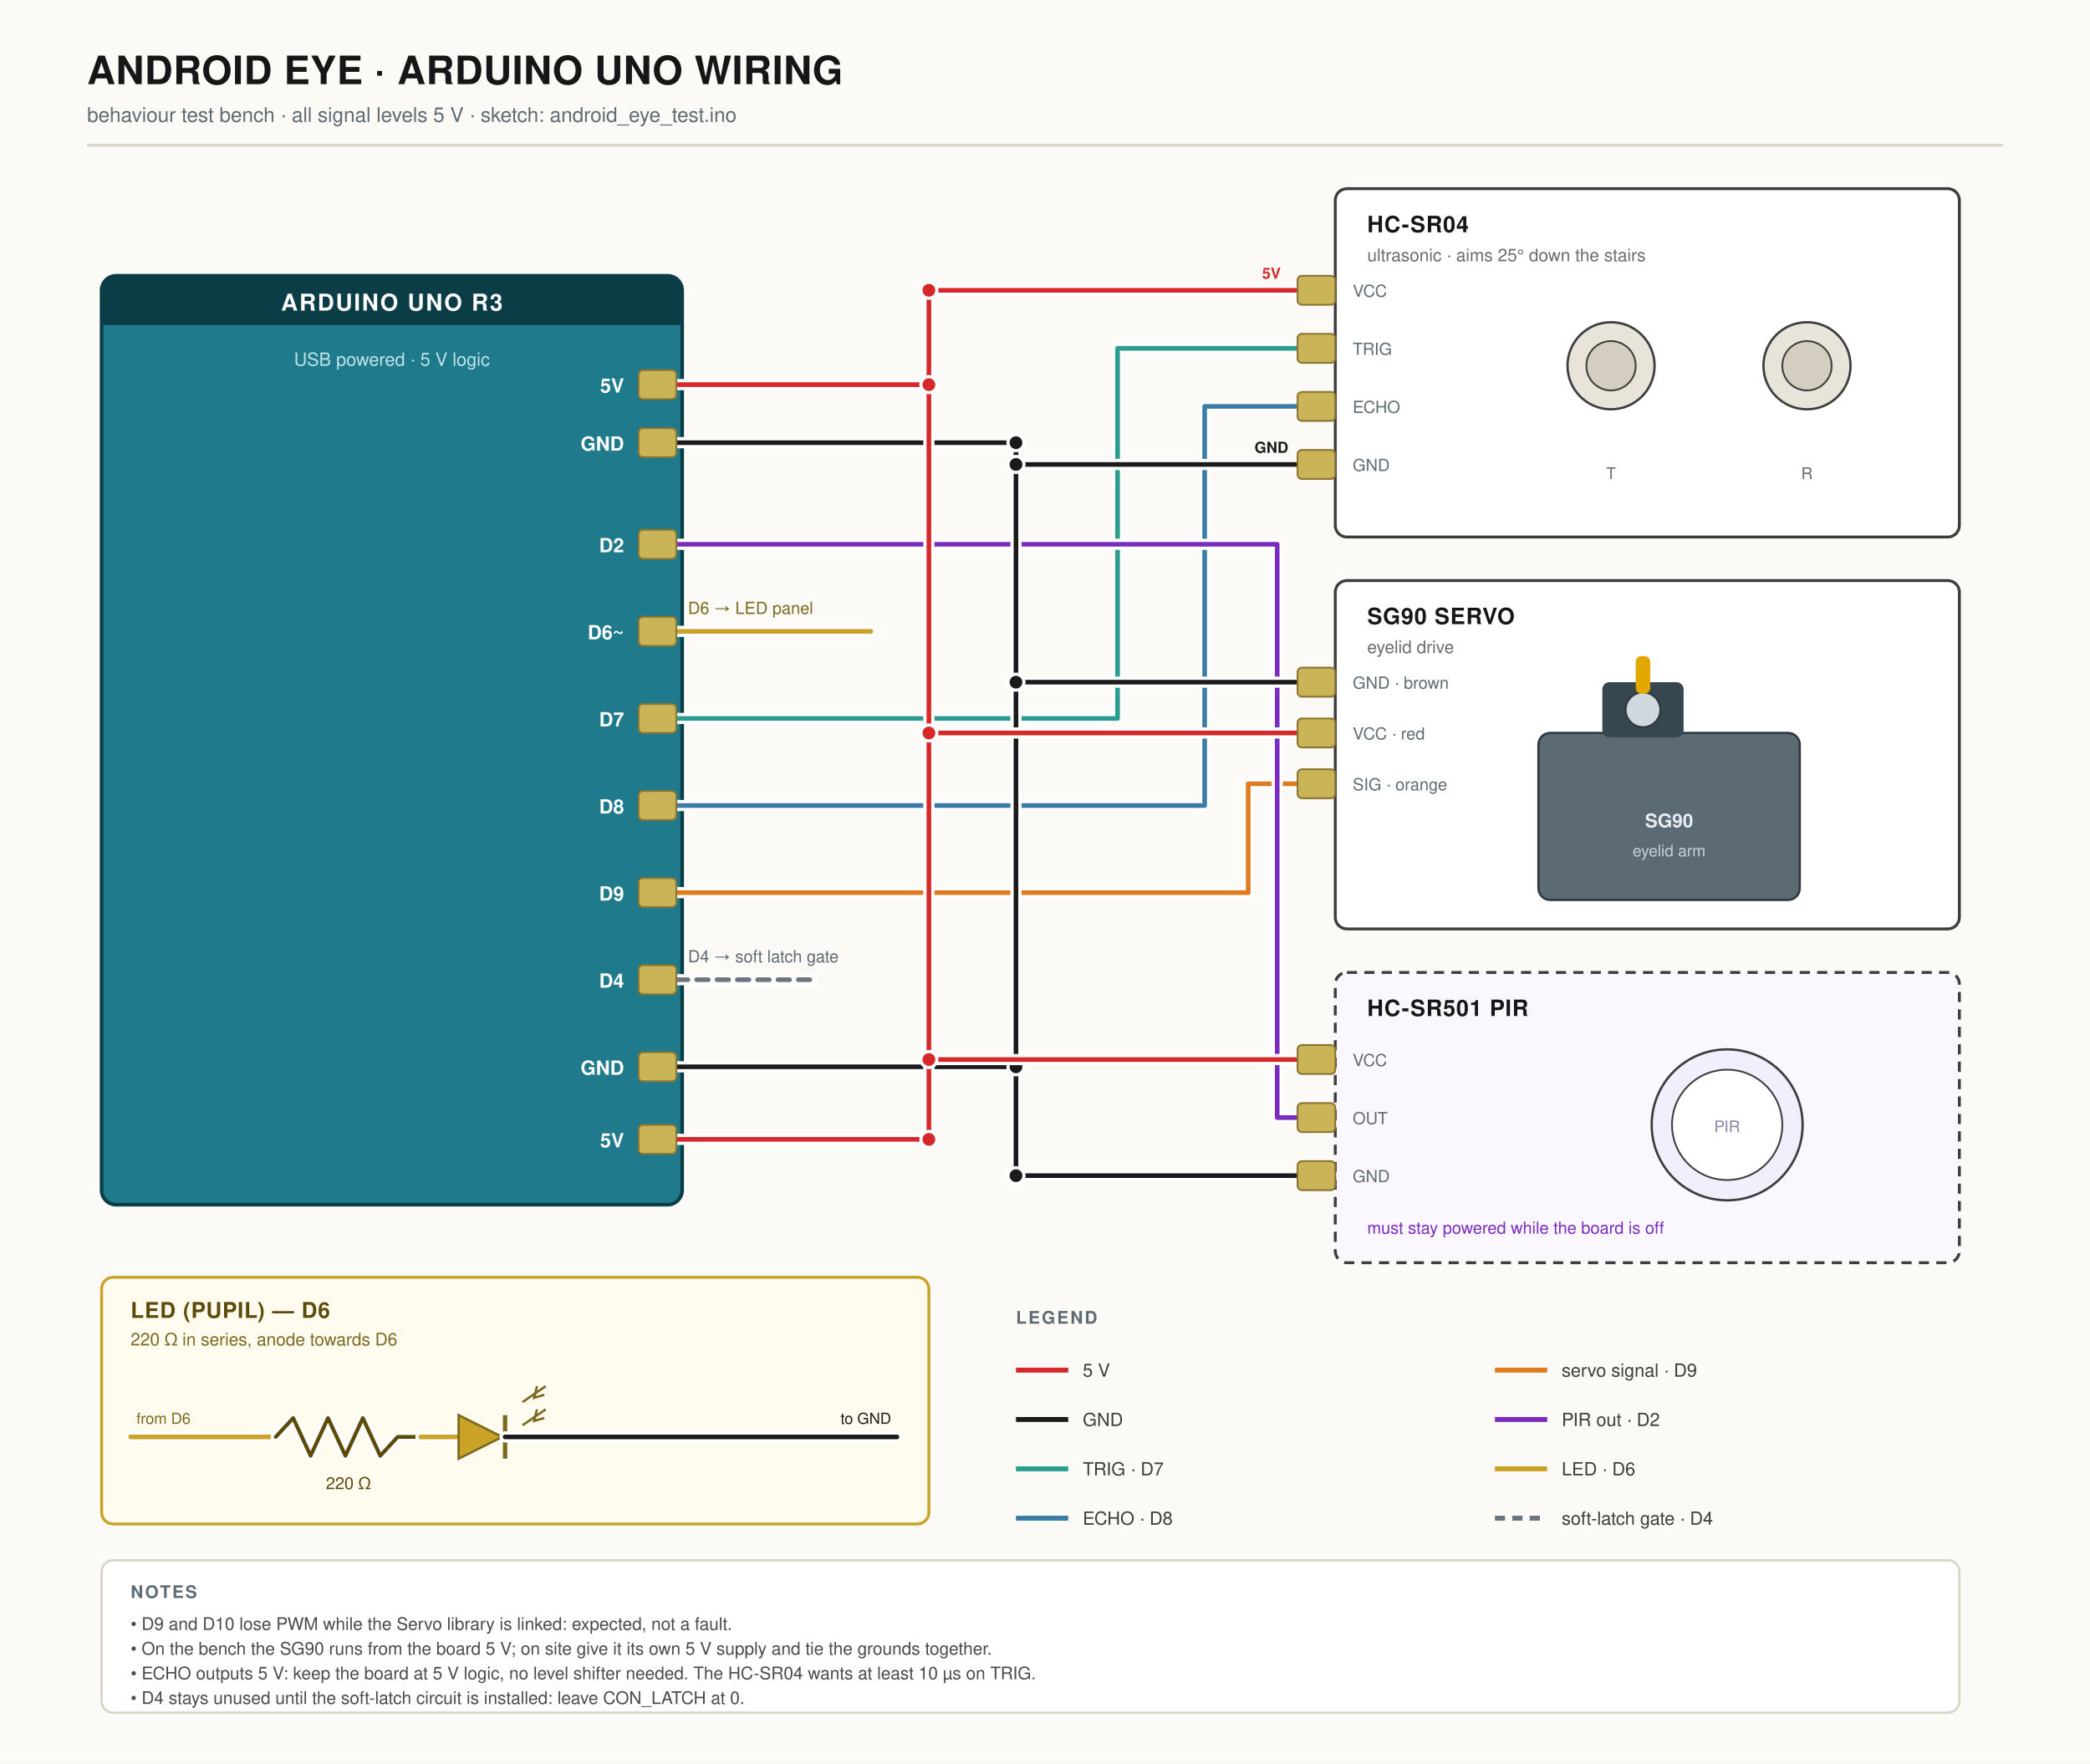
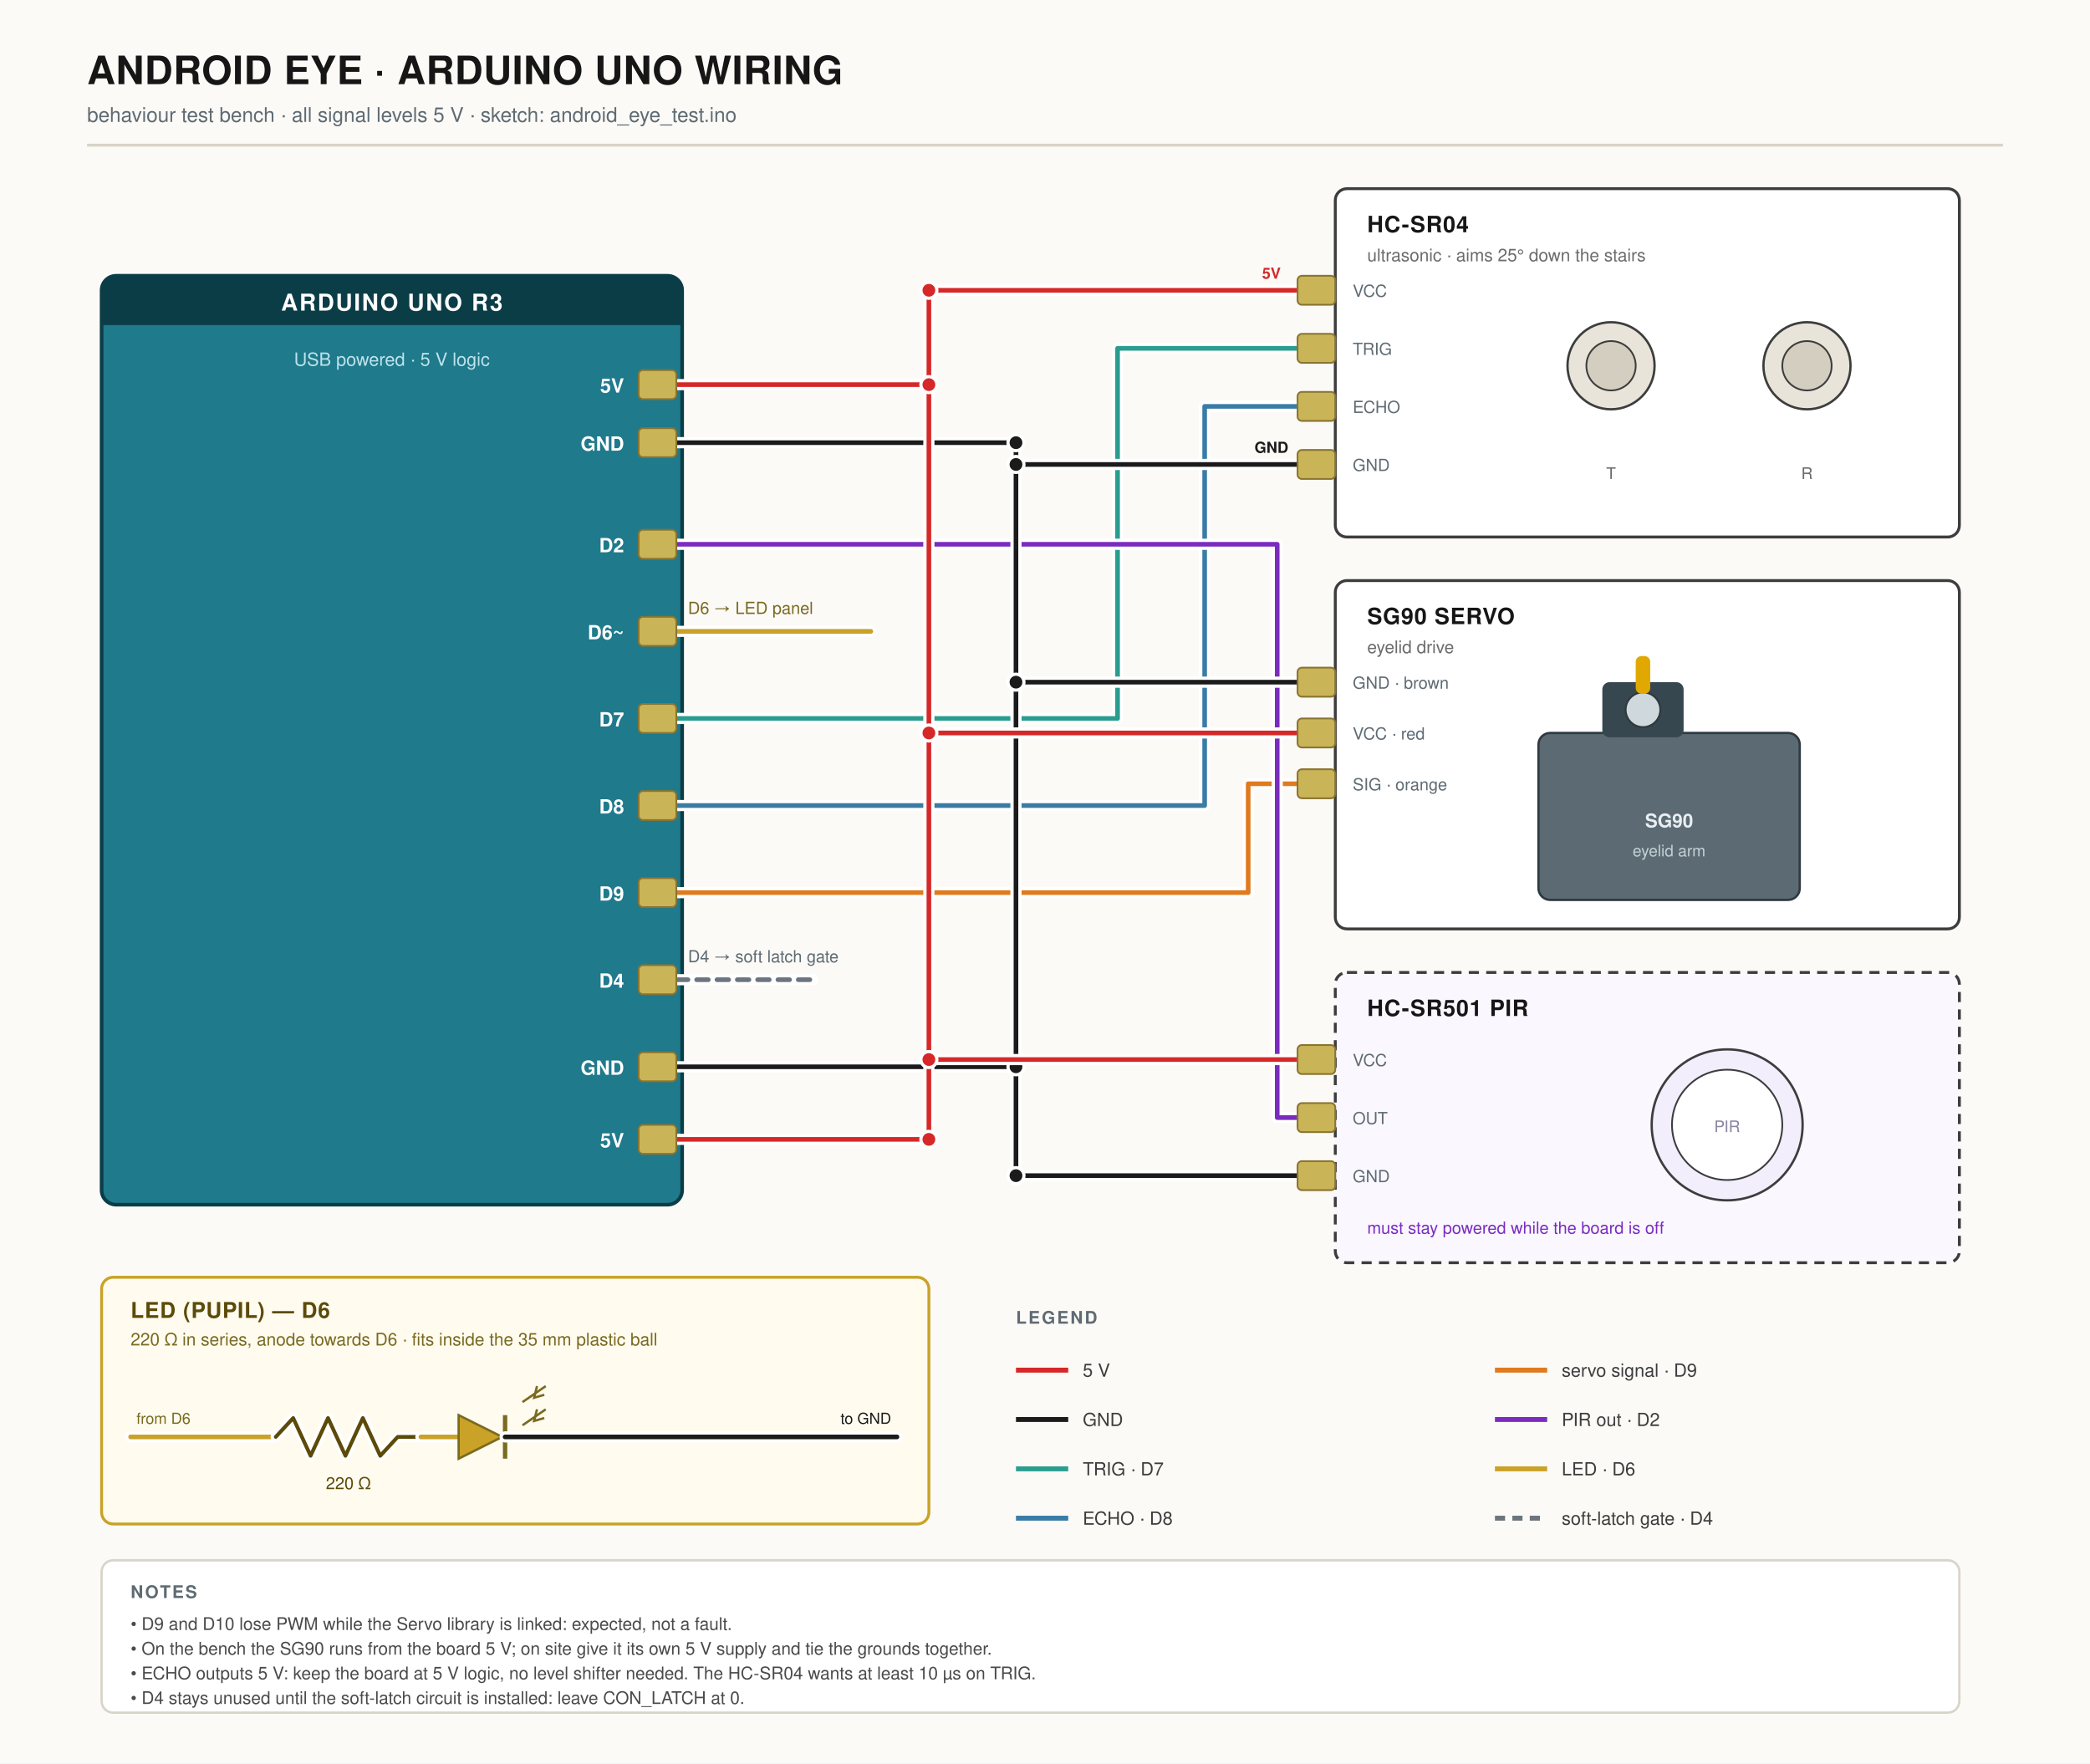
<svg xmlns="http://www.w3.org/2000/svg" width="1440" height="1215" viewBox="0 0 1440 1215" font-family="Helvetica Neue, Helvetica, Arial, sans-serif">
  <rect width="1440" height="1215" fill="#fbfaf7" />
  <text x="60" y="58" font-size="27" fill="#161616" text-anchor="start" font-weight="bold" letter-spacing="0.3">ANDROID EYE · ARDUINO UNO WIRING</text>
  <text x="60" y="84" font-size="14" fill="#5f6b73" text-anchor="start" font-weight="normal">behaviour test bench · all signal levels 5 V · sketch: android_eye_test.ino</text>
  <path d="M 60 100 L 1380 100" stroke="#d9d4c8" stroke-width="2" />
  <rect x="70" y="190" width="400" height="640" rx="10" fill="#1f7a8c" stroke="#0b3d47" stroke-width="2.5" />
  <path d="M 70 224 L 70 200 Q 70 190 80 190 L 460 190 Q 470 190 470 200 L 470 224 Z" fill="#0b3d47" />
  <text x="270.0" y="214" font-size="16" fill="#ffffff" text-anchor="middle" font-weight="bold" letter-spacing="1">ARDUINO UNO R3</text>
  <text x="270.0" y="252" font-size="12.5" fill="#bfe3ea" text-anchor="middle" font-weight="normal">USB powered · 5 V logic</text>
  <text x="430" y="270.5" font-size="13.5" fill="#ffffff" text-anchor="end" font-weight="bold">5V</text>
  <text x="430" y="310.5" font-size="13.5" fill="#ffffff" text-anchor="end" font-weight="bold">GND</text>
  <text x="430" y="380.5" font-size="13.5" fill="#ffffff" text-anchor="end" font-weight="bold">D2</text>
  <text x="430" y="440.5" font-size="13.5" fill="#ffffff" text-anchor="end" font-weight="bold">D6~</text>
  <text x="430" y="500.5" font-size="13.5" fill="#ffffff" text-anchor="end" font-weight="bold">D7</text>
  <text x="430" y="560.5" font-size="13.5" fill="#ffffff" text-anchor="end" font-weight="bold">D8</text>
  <text x="430" y="620.5" font-size="13.5" fill="#ffffff" text-anchor="end" font-weight="bold">D9</text>
  <text x="430" y="680.5" font-size="13.5" fill="#ffffff" text-anchor="end" font-weight="bold">D4</text>
  <text x="430" y="740.5" font-size="13.5" fill="#ffffff" text-anchor="end" font-weight="bold">GND</text>
  <text x="430" y="790.5" font-size="13.5" fill="#ffffff" text-anchor="end" font-weight="bold">5V</text>
  <rect x="920" y="130" width="430" height="240" rx="8" fill="#ffffff" stroke="#3d3d3d" stroke-width="2" />
  <text x="942" y="160" font-size="15.5" fill="#161616" text-anchor="start" font-weight="bold" letter-spacing="0.5">HC-SR04</text>
  <text x="942" y="180" font-size="12" fill="#6b6b6b" text-anchor="start" font-weight="normal">ultrasonic · aims 25° down the stairs</text>
  <text x="932" y="204.5" font-size="11.5" fill="#5f6b73" text-anchor="start" font-weight="normal">VCC</text>
  <text x="932" y="244.5" font-size="11.5" fill="#5f6b73" text-anchor="start" font-weight="normal">TRIG</text>
  <text x="932" y="284.5" font-size="11.5" fill="#5f6b73" text-anchor="start" font-weight="normal">ECHO</text>
  <text x="932" y="324.5" font-size="11.5" fill="#5f6b73" text-anchor="start" font-weight="normal">GND</text>
  <circle cx="1110" cy="252" r="30" fill="#e8e4d9" stroke="#3d3d3d" stroke-width="1.6" />
  <circle cx="1110" cy="252" r="17" fill="#d3cec0" stroke="#3d3d3d" stroke-width="1.2" />
  <circle cx="1245" cy="252" r="30" fill="#e8e4d9" stroke="#3d3d3d" stroke-width="1.6" />
  <circle cx="1245" cy="252" r="17" fill="#d3cec0" stroke="#3d3d3d" stroke-width="1.2" />
  <text x="1110" y="330" font-size="11" fill="#6b6b6b" text-anchor="middle" font-weight="normal">T</text>
  <text x="1245" y="330" font-size="11" fill="#6b6b6b" text-anchor="middle" font-weight="normal">R</text>
  <rect x="920" y="400" width="430" height="240" rx="8" fill="#ffffff" stroke="#3d3d3d" stroke-width="2" />
  <text x="942" y="430" font-size="15.5" fill="#161616" text-anchor="start" font-weight="bold" letter-spacing="0.5">SG90 SERVO</text>
  <text x="942" y="450" font-size="12" fill="#6b6b6b" text-anchor="start" font-weight="normal">eyelid drive</text>
  <text x="932" y="474.5" font-size="11.5" fill="#5f6b73" text-anchor="start" font-weight="normal">GND · brown</text>
  <text x="932" y="509.5" font-size="11.5" fill="#5f6b73" text-anchor="start" font-weight="normal">VCC · red</text>
  <text x="932" y="544.5" font-size="11.5" fill="#5f6b73" text-anchor="start" font-weight="normal">SIG · orange</text>
  <rect x="1060" y="505" width="180" height="115" rx="8" fill="#5c6b73" stroke="#2f3a40" stroke-width="1.6" />
  <rect x="1104" y="470" width="56" height="38" rx="5" fill="#37474f" />
  <circle cx="1132" cy="489" r="12" fill="#cfd8dc" stroke="#2f3a40" stroke-width="1.4" />
  <rect x="1127" y="452" width="10" height="26" rx="4" fill="#e0a800" />
  <text x="1150" y="570" font-size="13" fill="#e8eef1" text-anchor="middle" font-weight="bold">SG90</text>
  <text x="1150" y="590" font-size="11" fill="#c3d0d6" text-anchor="middle" font-weight="normal">eyelid arm</text>
  <rect x="920" y="670" width="430" height="200" rx="8" fill="#faf7ff" stroke="#3d3d3d" stroke-width="2" stroke-dasharray="7 5" />
  <text x="942" y="700" font-size="15.5" fill="#161616" text-anchor="start" font-weight="bold" letter-spacing="0.5">HC-SR501 PIR</text>
  <text x="932" y="734.5" font-size="11.5" fill="#5f6b73" text-anchor="start" font-weight="normal">VCC</text>
  <text x="932" y="774.5" font-size="11.5" fill="#5f6b73" text-anchor="start" font-weight="normal">OUT</text>
  <text x="932" y="814.5" font-size="11.5" fill="#5f6b73" text-anchor="start" font-weight="normal">GND</text>
  <circle cx="1190" cy="775" r="52" fill="#f2eefc" stroke="#3d3d3d" stroke-width="1.6" />
  <circle cx="1190" cy="775" r="38" fill="#ffffff" stroke="#3d3d3d" stroke-width="1.2" />
  <text x="1190" y="780" font-size="11" fill="#8a86a3" text-anchor="middle" font-weight="normal">PIR</text>
  <text x="942" y="850" font-size="11.5" fill="#7b2cbf" text-anchor="start" font-weight="normal">must stay powered while the board is off</text>
  <path d="M 466 495 L 770 495 L 770 240 L 912 240" fill="none" stroke="#ffffff" stroke-width="7.7" stroke-linecap="round" stroke-linejoin="round" />
  <path d="M 466 495 L 770 495 L 770 240 L 912 240" fill="none" stroke="#2a9d8f" stroke-width="3.2" stroke-linecap="round" stroke-linejoin="round" />
  <path d="M 466 555 L 830 555 L 830 280 L 912 280" fill="none" stroke="#ffffff" stroke-width="7.7" stroke-linecap="round" stroke-linejoin="round" />
  <path d="M 466 555 L 830 555 L 830 280 L 912 280" fill="none" stroke="#3a7ca5" stroke-width="3.2" stroke-linecap="round" stroke-linejoin="round" />
  <path d="M 466 615 L 860 615 L 860 540 L 912 540" fill="none" stroke="#ffffff" stroke-width="7.7" stroke-linecap="round" stroke-linejoin="round" />
  <path d="M 466 615 L 860 615 L 860 540 L 912 540" fill="none" stroke="#e07a1f" stroke-width="3.2" stroke-linecap="round" stroke-linejoin="round" />
  <path d="M 466 375 L 880 375 L 880 770 L 912 770" fill="none" stroke="#ffffff" stroke-width="7.7" stroke-linecap="round" stroke-linejoin="round" />
  <path d="M 466 375 L 880 375 L 880 770 L 912 770" fill="none" stroke="#7b2cbf" stroke-width="3.2" stroke-linecap="round" stroke-linejoin="round" />
  <path d="M 466 675 L 560 675" fill="none" stroke="#ffffff" stroke-width="7.7" stroke-linecap="round" stroke-linejoin="round" />
  <path d="M 466 675 L 560 675" fill="none" stroke="#6c757d" stroke-width="3.2" stroke-linecap="round" stroke-linejoin="round" stroke-dasharray="8 6" />
  <text x="474" y="663" font-size="11.5" fill="#5f6b73" text-anchor="start" font-weight="normal">D4 → soft latch gate</text>
  <path d="M 466 435 L 600 435" fill="none" stroke="#ffffff" stroke-width="7.7" stroke-linecap="round" stroke-linejoin="round" />
  <path d="M 466 435 L 600 435" fill="none" stroke="#c9a227" stroke-width="3.2" stroke-linecap="round" stroke-linejoin="round" />
  <text x="474" y="423" font-size="11.5" fill="#7a6a20" text-anchor="start" font-weight="normal">D6 → LED panel</text>
  <path d="M 466 305 L 700 305" fill="none" stroke="#ffffff" stroke-width="7.7" stroke-linecap="round" stroke-linejoin="round" />
  <path d="M 466 305 L 700 305" fill="none" stroke="#1b1b1b" stroke-width="3.2" stroke-linecap="round" stroke-linejoin="round" />
  <path d="M 466 735 L 700 735" fill="none" stroke="#ffffff" stroke-width="7.7" stroke-linecap="round" stroke-linejoin="round" />
  <path d="M 466 735 L 700 735" fill="none" stroke="#1b1b1b" stroke-width="3.2" stroke-linecap="round" stroke-linejoin="round" />
  <path d="M 700 305 L 700 810" fill="none" stroke="#ffffff" stroke-width="7.7" stroke-linecap="round" stroke-linejoin="round" />
  <path d="M 700 305 L 700 810" fill="none" stroke="#1b1b1b" stroke-width="3.2" stroke-linecap="round" stroke-linejoin="round" />
  <path d="M 700 320 L 912 320" fill="none" stroke="#ffffff" stroke-width="7.7" stroke-linecap="round" stroke-linejoin="round" />
  <path d="M 700 320 L 912 320" fill="none" stroke="#1b1b1b" stroke-width="3.2" stroke-linecap="round" stroke-linejoin="round" />
  <path d="M 700 470 L 912 470" fill="none" stroke="#ffffff" stroke-width="7.7" stroke-linecap="round" stroke-linejoin="round" />
  <path d="M 700 470 L 912 470" fill="none" stroke="#1b1b1b" stroke-width="3.2" stroke-linecap="round" stroke-linejoin="round" />
  <path d="M 700 810 L 912 810" fill="none" stroke="#ffffff" stroke-width="7.7" stroke-linecap="round" stroke-linejoin="round" />
  <path d="M 700 810 L 912 810" fill="none" stroke="#1b1b1b" stroke-width="3.2" stroke-linecap="round" stroke-linejoin="round" />
  <circle cx="700" cy="305" r="6.6" fill="#ffffff" />
  <circle cx="700" cy="305" r="4.4" fill="#1b1b1b" />
  <circle cx="700" cy="735" r="6.6" fill="#ffffff" />
  <circle cx="700" cy="735" r="4.4" fill="#1b1b1b" />
  <circle cx="700" cy="320" r="6.6" fill="#ffffff" />
  <circle cx="700" cy="320" r="4.4" fill="#1b1b1b" />
  <circle cx="700" cy="470" r="6.6" fill="#ffffff" />
  <circle cx="700" cy="470" r="4.4" fill="#1b1b1b" />
  <circle cx="700" cy="810" r="6.6" fill="#ffffff" />
  <circle cx="700" cy="810" r="4.4" fill="#1b1b1b" />
  <path d="M 466 265 L 640 265" fill="none" stroke="#ffffff" stroke-width="7.7" stroke-linecap="round" stroke-linejoin="round" />
  <path d="M 466 265 L 640 265" fill="none" stroke="#d62828" stroke-width="3.2" stroke-linecap="round" stroke-linejoin="round" />
  <path d="M 466 785 L 640 785" fill="none" stroke="#ffffff" stroke-width="7.7" stroke-linecap="round" stroke-linejoin="round" />
  <path d="M 466 785 L 640 785" fill="none" stroke="#d62828" stroke-width="3.2" stroke-linecap="round" stroke-linejoin="round" />
  <path d="M 640 200 L 640 785" fill="none" stroke="#ffffff" stroke-width="7.7" stroke-linecap="round" stroke-linejoin="round" />
  <path d="M 640 200 L 640 785" fill="none" stroke="#d62828" stroke-width="3.2" stroke-linecap="round" stroke-linejoin="round" />
  <path d="M 640 200 L 912 200" fill="none" stroke="#ffffff" stroke-width="7.7" stroke-linecap="round" stroke-linejoin="round" />
  <path d="M 640 200 L 912 200" fill="none" stroke="#d62828" stroke-width="3.2" stroke-linecap="round" stroke-linejoin="round" />
  <path d="M 640 505 L 912 505" fill="none" stroke="#ffffff" stroke-width="7.7" stroke-linecap="round" stroke-linejoin="round" />
  <path d="M 640 505 L 912 505" fill="none" stroke="#d62828" stroke-width="3.2" stroke-linecap="round" stroke-linejoin="round" />
  <path d="M 640 730 L 912 730" fill="none" stroke="#ffffff" stroke-width="7.7" stroke-linecap="round" stroke-linejoin="round" />
  <path d="M 640 730 L 912 730" fill="none" stroke="#d62828" stroke-width="3.2" stroke-linecap="round" stroke-linejoin="round" />
  <circle cx="640" cy="265" r="6.6" fill="#ffffff" />
  <circle cx="640" cy="265" r="4.4" fill="#d62828" />
  <circle cx="640" cy="785" r="6.6" fill="#ffffff" />
  <circle cx="640" cy="785" r="4.4" fill="#d62828" />
  <circle cx="640" cy="200" r="6.6" fill="#ffffff" />
  <circle cx="640" cy="200" r="4.4" fill="#d62828" />
  <circle cx="640" cy="505" r="6.6" fill="#ffffff" />
  <circle cx="640" cy="505" r="4.4" fill="#d62828" />
  <circle cx="640" cy="730" r="6.6" fill="#ffffff" />
  <circle cx="640" cy="730" r="4.4" fill="#d62828" />
  <text x="876" y="192" font-size="10.5" fill="#d62828" text-anchor="middle" font-weight="bold">5V</text>
  <text x="876" y="312" font-size="10.5" fill="#1b1b1b" text-anchor="middle" font-weight="bold">GND</text>
  <rect x="70" y="880" width="570" height="170" rx="8" fill="#fffbef" stroke="#c9a227" stroke-width="2" />
  <text x="90" y="908" font-size="15" fill="#5c4a08" text-anchor="start" font-weight="bold" letter-spacing="0.5">LED (PUPIL) — D6</text>
-   <text x="90" y="927" font-size="12" fill="#7a6a20" text-anchor="start" font-weight="normal">220 Ω in series, anode towards D6</text>
+   <text x="90" y="927" font-size="12" fill="#7a6a20" text-anchor="start" font-weight="normal">220 Ω in series, anode towards D6 · fits inside the 35 mm plastic ball</text>
  <path d="M 90 990 L 190 990" fill="none" stroke="#ffffff" stroke-width="7.7" stroke-linecap="round" stroke-linejoin="round" />
  <path d="M 90 990 L 190 990" fill="none" stroke="#c9a227" stroke-width="3.2" stroke-linecap="round" stroke-linejoin="round" />
  <text x="94" y="981" font-size="10.5" fill="#7a6a20" text-anchor="start" font-weight="normal">from D6</text>
  <path d="M 190 990 L 202 977 L 214 1003 L 226 977 L 238 1003 L 250 977 L 262 1003 L 274 990 L 290 990" fill="none" stroke="#ffffff" stroke-width="7.1" stroke-linecap="round" stroke-linejoin="round" />
  <path d="M 190 990 L 202 977 L 214 1003 L 226 977 L 238 1003 L 250 977 L 262 1003 L 274 990 L 290 990" fill="none" stroke="#5c4a08" stroke-width="2.6" stroke-linecap="round" stroke-linejoin="round" />
  <text x="240" y="1026" font-size="11.5" fill="#5c4a08" text-anchor="middle" font-weight="normal">220 Ω</text>
  <path d="M 290 990 L 316 990" fill="none" stroke="#ffffff" stroke-width="7.7" stroke-linecap="round" stroke-linejoin="round" />
  <path d="M 290 990 L 316 990" fill="none" stroke="#c9a227" stroke-width="3.2" stroke-linecap="round" stroke-linejoin="round" />
  <path d="M 316 975 L 316 1005 L 346 990 Z" fill="#c9a227" stroke="#7a6a20" stroke-width="1.6" />
  <path d="M 348 975 L 348 1005" stroke="#7a6a20" stroke-width="3" />
  <path d="M 360 966 l 16 -11" stroke="#7a6a20" stroke-width="1.6" />
  <path d="M 370 955 l -2 8 l 7 -2" stroke="#7a6a20" stroke-width="1.6" fill="none" />
  <path d="M 360 982 l 16 -11" stroke="#7a6a20" stroke-width="1.6" />
  <path d="M 370 971 l -2 8 l 7 -2" stroke="#7a6a20" stroke-width="1.6" fill="none" />
  <path d="M 348 990 L 618 990" fill="none" stroke="#ffffff" stroke-width="7.7" stroke-linecap="round" stroke-linejoin="round" />
  <path d="M 348 990 L 618 990" fill="none" stroke="#1b1b1b" stroke-width="3.2" stroke-linecap="round" stroke-linejoin="round" />
  <text x="614" y="981" font-size="10.5" fill="#1b1b1b" text-anchor="end" font-weight="normal">to GND</text>
  <text x="700" y="912" font-size="12" fill="#5f6b73" text-anchor="start" font-weight="bold" letter-spacing="1.2">LEGEND</text>
  <path d="M 700 944 L 736 944" stroke="#d62828" stroke-width="3.4" />
  <text x="746" y="948.5" font-size="12.5" fill="#3d3d3d" text-anchor="start" font-weight="normal">5 V</text>
  <path d="M 700 978 L 736 978" stroke="#1b1b1b" stroke-width="3.4" />
  <text x="746" y="982.5" font-size="12.5" fill="#3d3d3d" text-anchor="start" font-weight="normal">GND</text>
  <path d="M 700 1012 L 736 1012" stroke="#2a9d8f" stroke-width="3.4" />
  <text x="746" y="1016.5" font-size="12.5" fill="#3d3d3d" text-anchor="start" font-weight="normal">TRIG · D7</text>
  <path d="M 700 1046 L 736 1046" stroke="#3a7ca5" stroke-width="3.4" />
  <text x="746" y="1050.5" font-size="12.5" fill="#3d3d3d" text-anchor="start" font-weight="normal">ECHO · D8</text>
  <path d="M 1030 944 L 1066 944" stroke="#e07a1f" stroke-width="3.4" />
  <text x="1076" y="948.5" font-size="12.5" fill="#3d3d3d" text-anchor="start" font-weight="normal">servo signal · D9</text>
  <path d="M 1030 978 L 1066 978" stroke="#7b2cbf" stroke-width="3.4" />
  <text x="1076" y="982.5" font-size="12.5" fill="#3d3d3d" text-anchor="start" font-weight="normal">PIR out · D2</text>
  <path d="M 1030 1012 L 1066 1012" stroke="#c9a227" stroke-width="3.4" />
  <text x="1076" y="1016.5" font-size="12.5" fill="#3d3d3d" text-anchor="start" font-weight="normal">LED · D6</text>
  <path d="M 1030 1046 L 1066 1046" stroke="#6c757d" stroke-width="3.4" stroke-dasharray="7 5" />
  <text x="1076" y="1050.5" font-size="12.5" fill="#3d3d3d" text-anchor="start" font-weight="normal">soft-latch gate · D4</text>
  <rect x="70" y="1075" width="1280" height="105" rx="8" fill="#ffffff" stroke="#d9d4c8" stroke-width="1.6" />
  <text x="90" y="1101" font-size="12" fill="#5f6b73" text-anchor="start" font-weight="bold" letter-spacing="1.2">NOTES</text>
  <text x="90" y="1123" font-size="12" fill="#4a4a4a" text-anchor="start" font-weight="normal">• D9 and D10 lose PWM while the Servo library is linked: expected, not a fault.</text>
  <text x="90" y="1140" font-size="12" fill="#4a4a4a" text-anchor="start" font-weight="normal">• On the bench the SG90 runs from the board 5 V; on site give it its own 5 V supply and tie the grounds together.</text>
  <text x="90" y="1157" font-size="12" fill="#4a4a4a" text-anchor="start" font-weight="normal">• ECHO outputs 5 V: keep the board at 5 V logic, no level shifter needed. The HC-SR04 wants at least 10 µs on TRIG.</text>
  <text x="90" y="1174" font-size="12" fill="#4a4a4a" text-anchor="start" font-weight="normal">• D4 stays unused until the soft-latch circuit is installed: leave CON_LATCH at 0.</text>
  <rect x="440" y="255.0" width="26" height="20" rx="3" fill="#c9b458" stroke="#8a7430" stroke-width="1.2" />
  <rect x="440" y="295.0" width="26" height="20" rx="3" fill="#c9b458" stroke="#8a7430" stroke-width="1.2" />
  <rect x="440" y="365.0" width="26" height="20" rx="3" fill="#c9b458" stroke="#8a7430" stroke-width="1.2" />
  <rect x="440" y="425.0" width="26" height="20" rx="3" fill="#c9b458" stroke="#8a7430" stroke-width="1.2" />
  <rect x="440" y="485.0" width="26" height="20" rx="3" fill="#c9b458" stroke="#8a7430" stroke-width="1.2" />
  <rect x="440" y="545.0" width="26" height="20" rx="3" fill="#c9b458" stroke="#8a7430" stroke-width="1.2" />
  <rect x="440" y="605.0" width="26" height="20" rx="3" fill="#c9b458" stroke="#8a7430" stroke-width="1.2" />
  <rect x="440" y="665.0" width="26" height="20" rx="3" fill="#c9b458" stroke="#8a7430" stroke-width="1.2" />
  <rect x="440" y="725.0" width="26" height="20" rx="3" fill="#c9b458" stroke="#8a7430" stroke-width="1.2" />
  <rect x="440" y="775.0" width="26" height="20" rx="3" fill="#c9b458" stroke="#8a7430" stroke-width="1.2" />
  <rect x="894" y="190.0" width="26" height="20" rx="3" fill="#c9b458" stroke="#8a7430" stroke-width="1.2" />
  <rect x="894" y="230.0" width="26" height="20" rx="3" fill="#c9b458" stroke="#8a7430" stroke-width="1.2" />
  <rect x="894" y="270.0" width="26" height="20" rx="3" fill="#c9b458" stroke="#8a7430" stroke-width="1.2" />
  <rect x="894" y="310.0" width="26" height="20" rx="3" fill="#c9b458" stroke="#8a7430" stroke-width="1.2" />
  <rect x="894" y="460.0" width="26" height="20" rx="3" fill="#c9b458" stroke="#8a7430" stroke-width="1.2" />
  <rect x="894" y="495.0" width="26" height="20" rx="3" fill="#c9b458" stroke="#8a7430" stroke-width="1.2" />
  <rect x="894" y="530.0" width="26" height="20" rx="3" fill="#c9b458" stroke="#8a7430" stroke-width="1.2" />
  <rect x="894" y="720.0" width="26" height="20" rx="3" fill="#c9b458" stroke="#8a7430" stroke-width="1.2" />
  <rect x="894" y="760.0" width="26" height="20" rx="3" fill="#c9b458" stroke="#8a7430" stroke-width="1.2" />
  <rect x="894" y="800.0" width="26" height="20" rx="3" fill="#c9b458" stroke="#8a7430" stroke-width="1.2" />
</svg>
